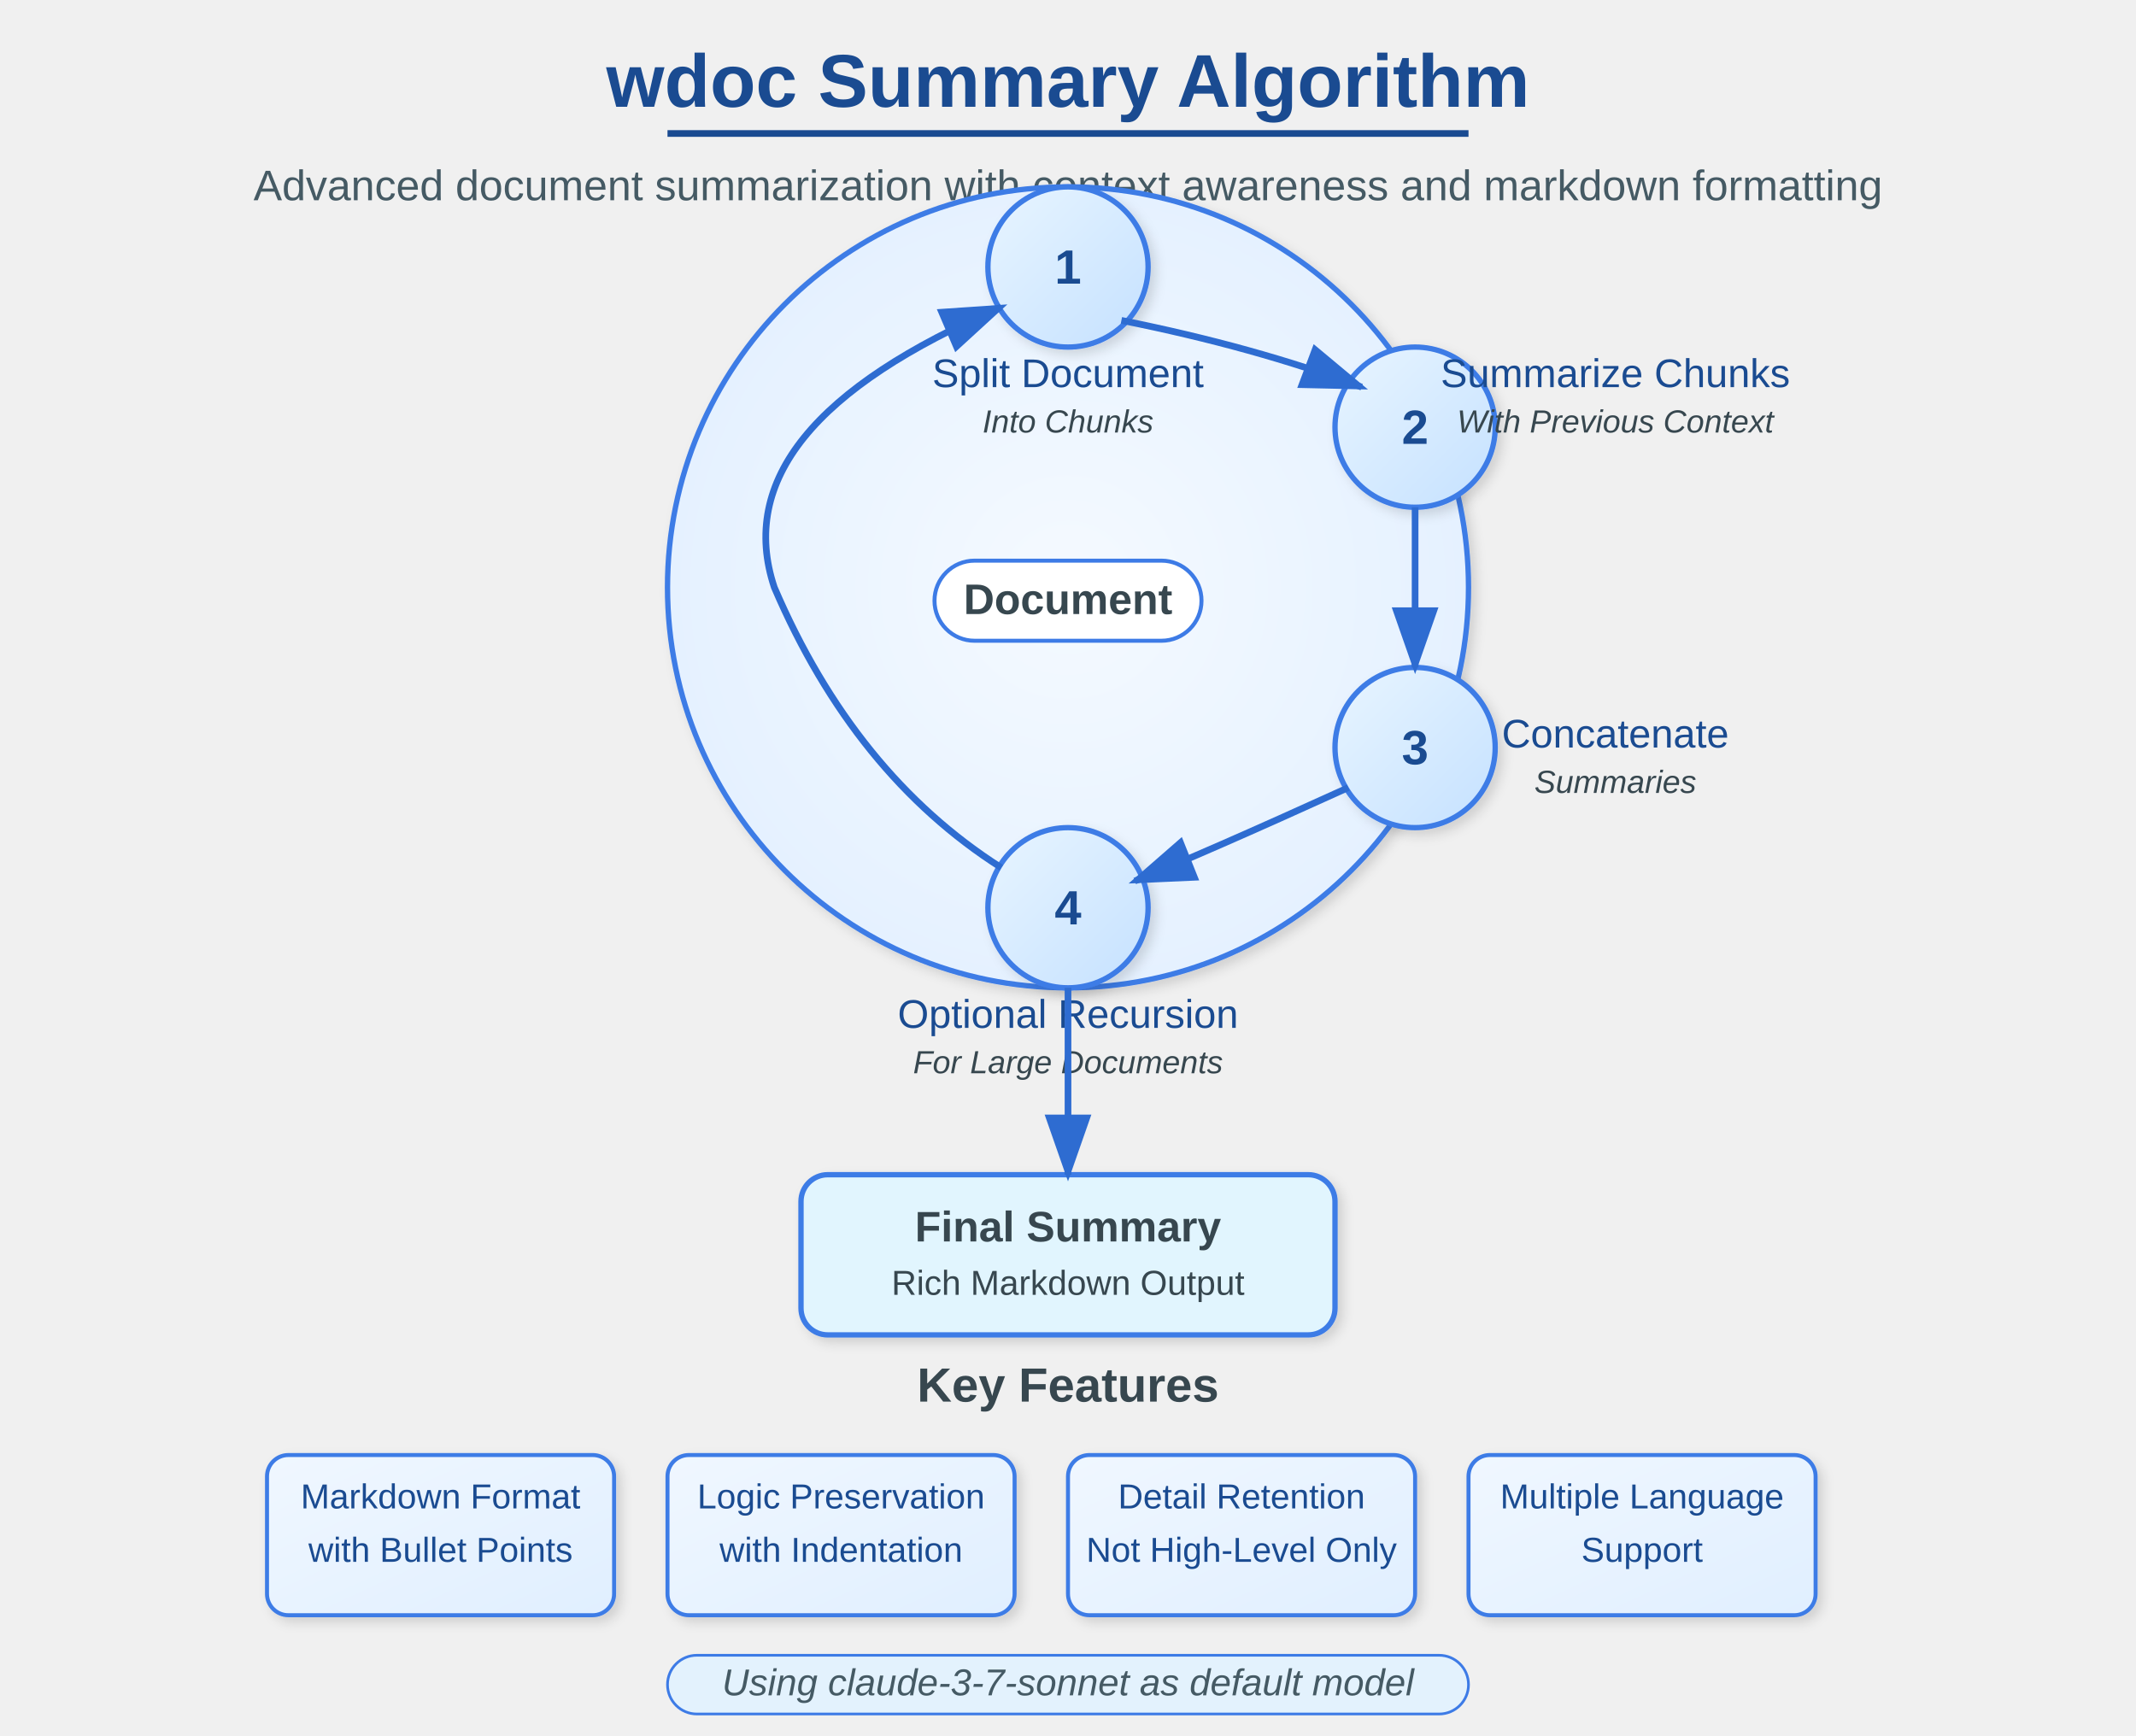
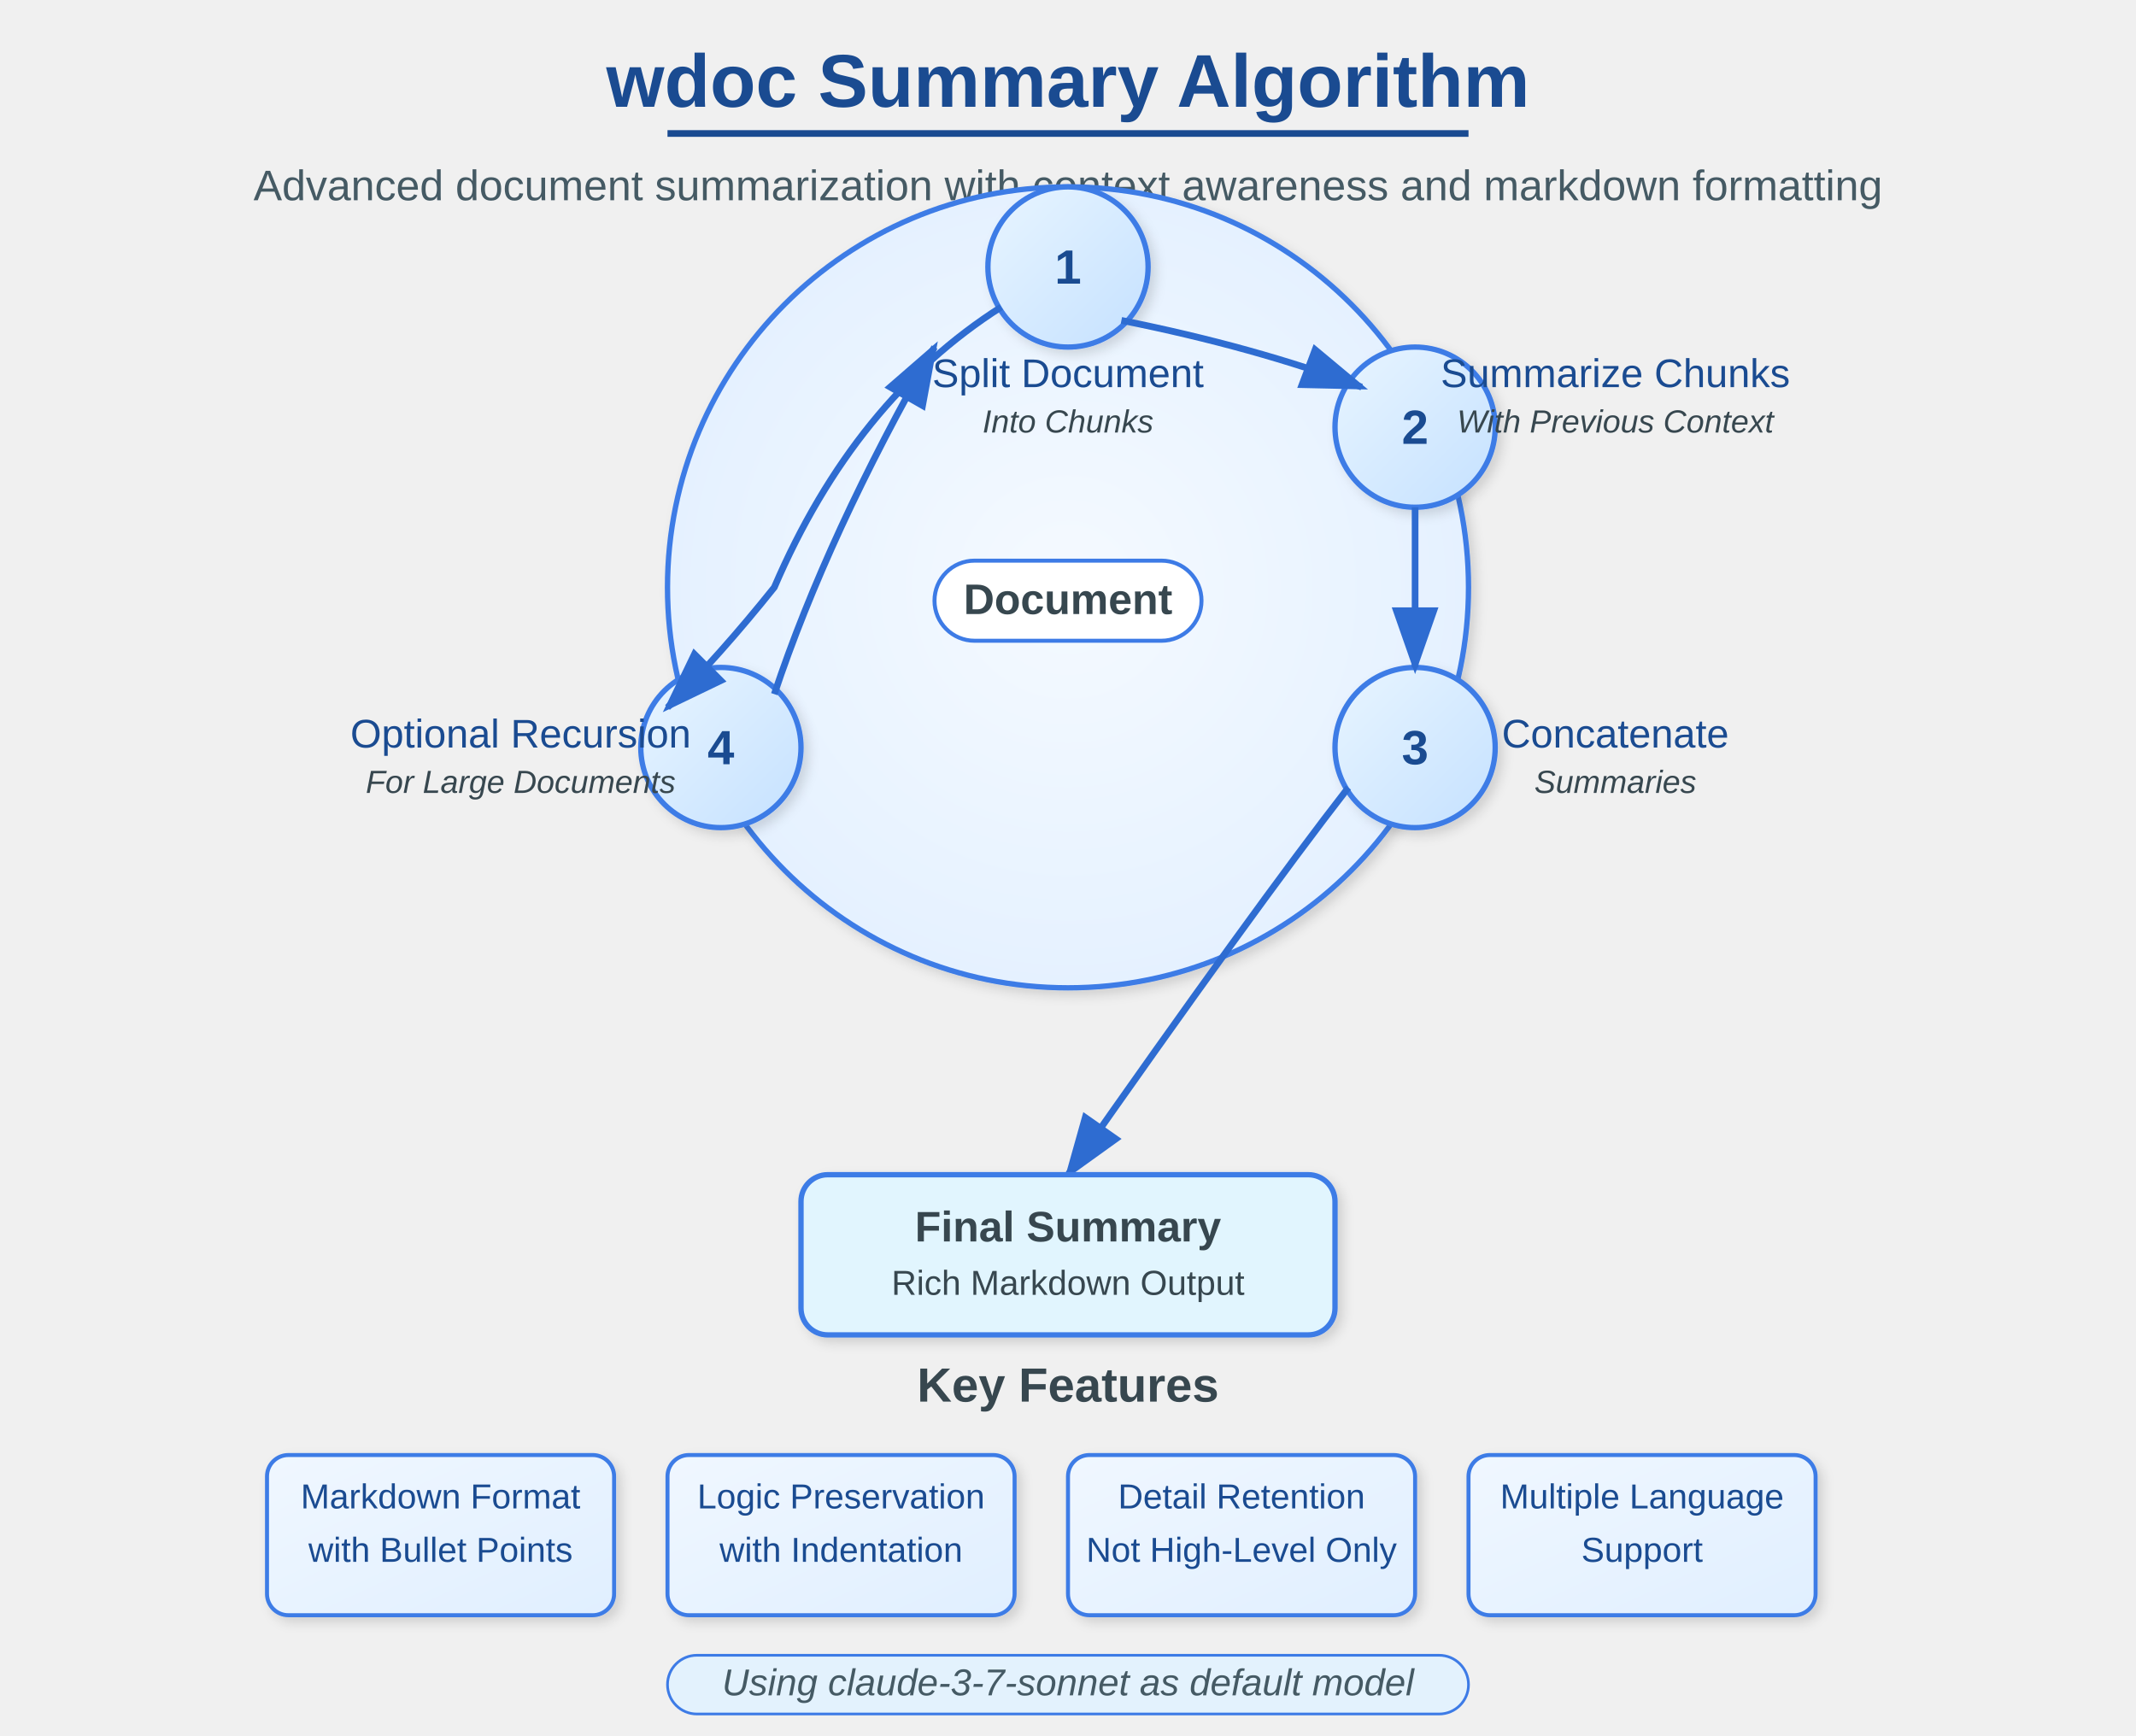
<svg xmlns="http://www.w3.org/2000/svg" width="800" height="650" viewBox="0 0 800 650">
  <defs>
    <linearGradient id="stepGradient" x1="0%" y1="0%" x2="100%" y2="100%">
      <stop offset="0%" stop-color="#e8f5ff" />
      <stop offset="100%" stop-color="#c5e1ff" />
    </linearGradient>
    <linearGradient id="featureGradient" x1="0%" y1="0%" x2="100%" y2="100%">
      <stop offset="0%" stop-color="#f0f7ff" />
      <stop offset="100%" stop-color="#e0efff" />
    </linearGradient>
    <radialGradient id="cycleGradient" cx="50%" cy="50%" r="50%" fx="50%" fy="50%">
      <stop offset="0%" stop-color="#f5faff" />
      <stop offset="100%" stop-color="#e5f1ff" />
    </radialGradient>
    <filter id="dropShadow" filterUnits="userSpaceOnUse" width="200%" height="200%">
      <feDropShadow dx="2" dy="2" stdDeviation="2" flood-color="#00000022" />
    </filter>
    <marker id="processArrow" markerWidth="10" markerHeight="7" refX="9" refY="3.5" orient="auto">
      <polygon points="0 0, 10 3.5, 0 7" fill="#2e6cd1" />
    </marker>
    <marker id="contextArrow" markerWidth="10" markerHeight="7" refX="9" refY="3.5" orient="auto">
      <polygon points="0 0, 10 3.5, 0 7" fill="#0091ea" />
    </marker>
  </defs>
  <style>
    /* Base styling */
    text {
      font-family: 'Segoe UI', Arial, sans-serif;
      fill: #37474f;
    }
    
    /* Common elements */
    .step-circle {
      fill: url(#stepGradient);
      stroke: #3d7be6;
      stroke-width: 2;
      filter: url(#dropShadow);
      r: 30;
    }
    
    .step-number {
      font-size: 18px;
      font-weight: bold;
      fill: #1a4b91;
      text-anchor: middle;
      dominant-baseline: central;
    }
    
    .step-label {
      font-size: 15px;
      font-weight: 500;
      text-anchor: middle;
      fill: #1a4b91;
    }
    
    .step-sublabel {
      font-size: 12px;
      font-style: italic;
      text-anchor: middle;
      fill: #37474f;
    }
    
    /* Arrow styles */
    .process-arrow {
      stroke: #2e6cd1;
      stroke-width: 2.5;
      fill: none;
      marker-end: url(#processArrow);
    }
    
    .context-arrow {
      stroke: #0091ea;
      stroke-width: 2;
      fill: none;
      stroke-dasharray: 5,3;
      marker-end: url(#contextArrow);
    }
    
    /* Feature boxes */
    .feature-box {
      fill: url(#featureGradient);
      stroke: #3d7be6;
      stroke-width: 1.5;
      rx: 8;
      ry: 8;
      filter: url(#dropShadow);
    }
    
    .feature-text {
      font-size: 13px;
      fill: #1a4b91;
      text-anchor: middle;
      font-weight: 500;
    }
    
    /* Title styling */
    .title-text {
      font-size: 28px;
      font-weight: bold;
      fill: #1a4b91;
      text-anchor: middle;
    }
    
    .subtitle-text {
      font-size: 16px;
      fill: #455a64;
      text-anchor: middle;
    }
    
    .note-text {
      font-size: 14px;
      font-style: italic;
      fill: #455a64;
      text-anchor: middle;
    }
  </style>
  <text x="400" y="40" class="title-text">wdoc Summary Algorithm</text>
  <line x1="250" y1="50" x2="550" y2="50" stroke="#1a4b91" stroke-width="2.5" />
  <text x="400" y="75" class="subtitle-text">Advanced document summarization with context awareness and markdown formatting</text>
  <circle cx="400" cy="220" r="150" fill="url(#cycleGradient)" stroke="#3d7be6" stroke-width="2" filter="url(#dropShadow)" />
  <rect x="350" y="210" width="100" height="30" rx="15" ry="15" fill="white" stroke="#3d7be6" stroke-width="1.5" />
  <text x="400" y="230" font-weight="bold" font-size="16" text-anchor="middle" fill="#1a4b91">Document</text>
  <circle cx="400" cy="100" class="step-circle" />
  <text x="400" y="100" class="step-number">1</text>
  <text x="400" y="145" class="step-label">Split Document</text>
  <text x="400" y="162" class="step-sublabel">Into Chunks</text>
  <circle cx="530" cy="160" class="step-circle" />
  <text x="530" y="160" class="step-number">2</text>
  <text x="605" y="145" class="step-label">Summarize Chunks</text>
  <text x="605" y="162" class="step-sublabel">With Previous Context</text>
  <circle cx="530" cy="280" class="step-circle" />
  <text x="530" y="280" class="step-number">3</text>
  <text x="605" y="280" class="step-label">Concatenate</text>
  <text x="605" y="297" class="step-sublabel">Summaries</text>
-   <circle cx="400" cy="340" class="step-circle" />
-   <text x="400" y="340" class="step-number">4</text>
-   <text x="400" y="385" class="step-label">Optional Recursion</text>
-   <text x="400" y="402" class="step-sublabel">For Large Documents</text>
+   <circle cx="270" cy="280" class="step-circle" />
+   <text x="270" y="280" class="step-number">4</text>
+   <text x="195" y="280" class="step-label">Optional Recursion</text>
+   <text x="195" y="297" class="step-sublabel">For Large Documents</text>
  <path d="M420,120 Q470,130 510,145" class="process-arrow" />
  <path d="M530,190 L530,250" class="process-arrow" />
-   <path d="M505,295 Q450,320 425,330" class="process-arrow" />
-   <path d="M375,325 Q320,290 290,220 Q270,160 375,115" class="process-arrow" />
+   <path d="M505,295 Q470,340 400,440" class="process-arrow" />
+   <path d="M375,115 Q320,150 290,220 Q270,245 250,265" class="process-arrow" />
  <rect x="300" y="440" width="200" height="60" rx="10" ry="10" fill="#e1f5fe" stroke="#3d7be6" stroke-width="2" filter="url(#dropShadow)" />
  <text x="400" y="465" font-size="16" font-weight="bold" text-anchor="middle" fill="#1a4b91">Final Summary</text>
  <text x="400" y="485" font-size="13" text-anchor="middle" fill="#455a64">Rich Markdown Output</text>
-   <path d="M400,370 V440" class="process-arrow" />
+   <path d="M290,260 Q310,200 350,130" class="process-arrow" />
  <text x="400" y="525" font-size="18" font-weight="bold" text-anchor="middle" fill="#1a4b91">Key Features</text>
  <rect x="100" y="545" width="130" height="60" class="feature-box" />
  <text x="165" y="565" class="feature-text">Markdown Format</text>
  <text x="165" y="585" class="feature-text">with Bullet Points</text>
  <rect x="250" y="545" width="130" height="60" class="feature-box" />
  <text x="315" y="565" class="feature-text">Logic Preservation</text>
  <text x="315" y="585" class="feature-text">with Indentation</text>
  <rect x="400" y="545" width="130" height="60" class="feature-box" />
  <text x="465" y="565" class="feature-text">Detail Retention</text>
  <text x="465" y="585" class="feature-text">Not High-Level Only</text>
  <rect x="550" y="545" width="130" height="60" class="feature-box" />
  <text x="615" y="565" class="feature-text">Multiple Language</text>
  <text x="615" y="585" class="feature-text">Support</text>
  <rect x="250" y="620" width="300" height="22" rx="11" ry="11" fill="#e3f2fd" stroke="#3d7be6" stroke-width="1" />
  <text x="400" y="635" class="note-text">Using claude-3-7-sonnet as default model</text>
</svg>
